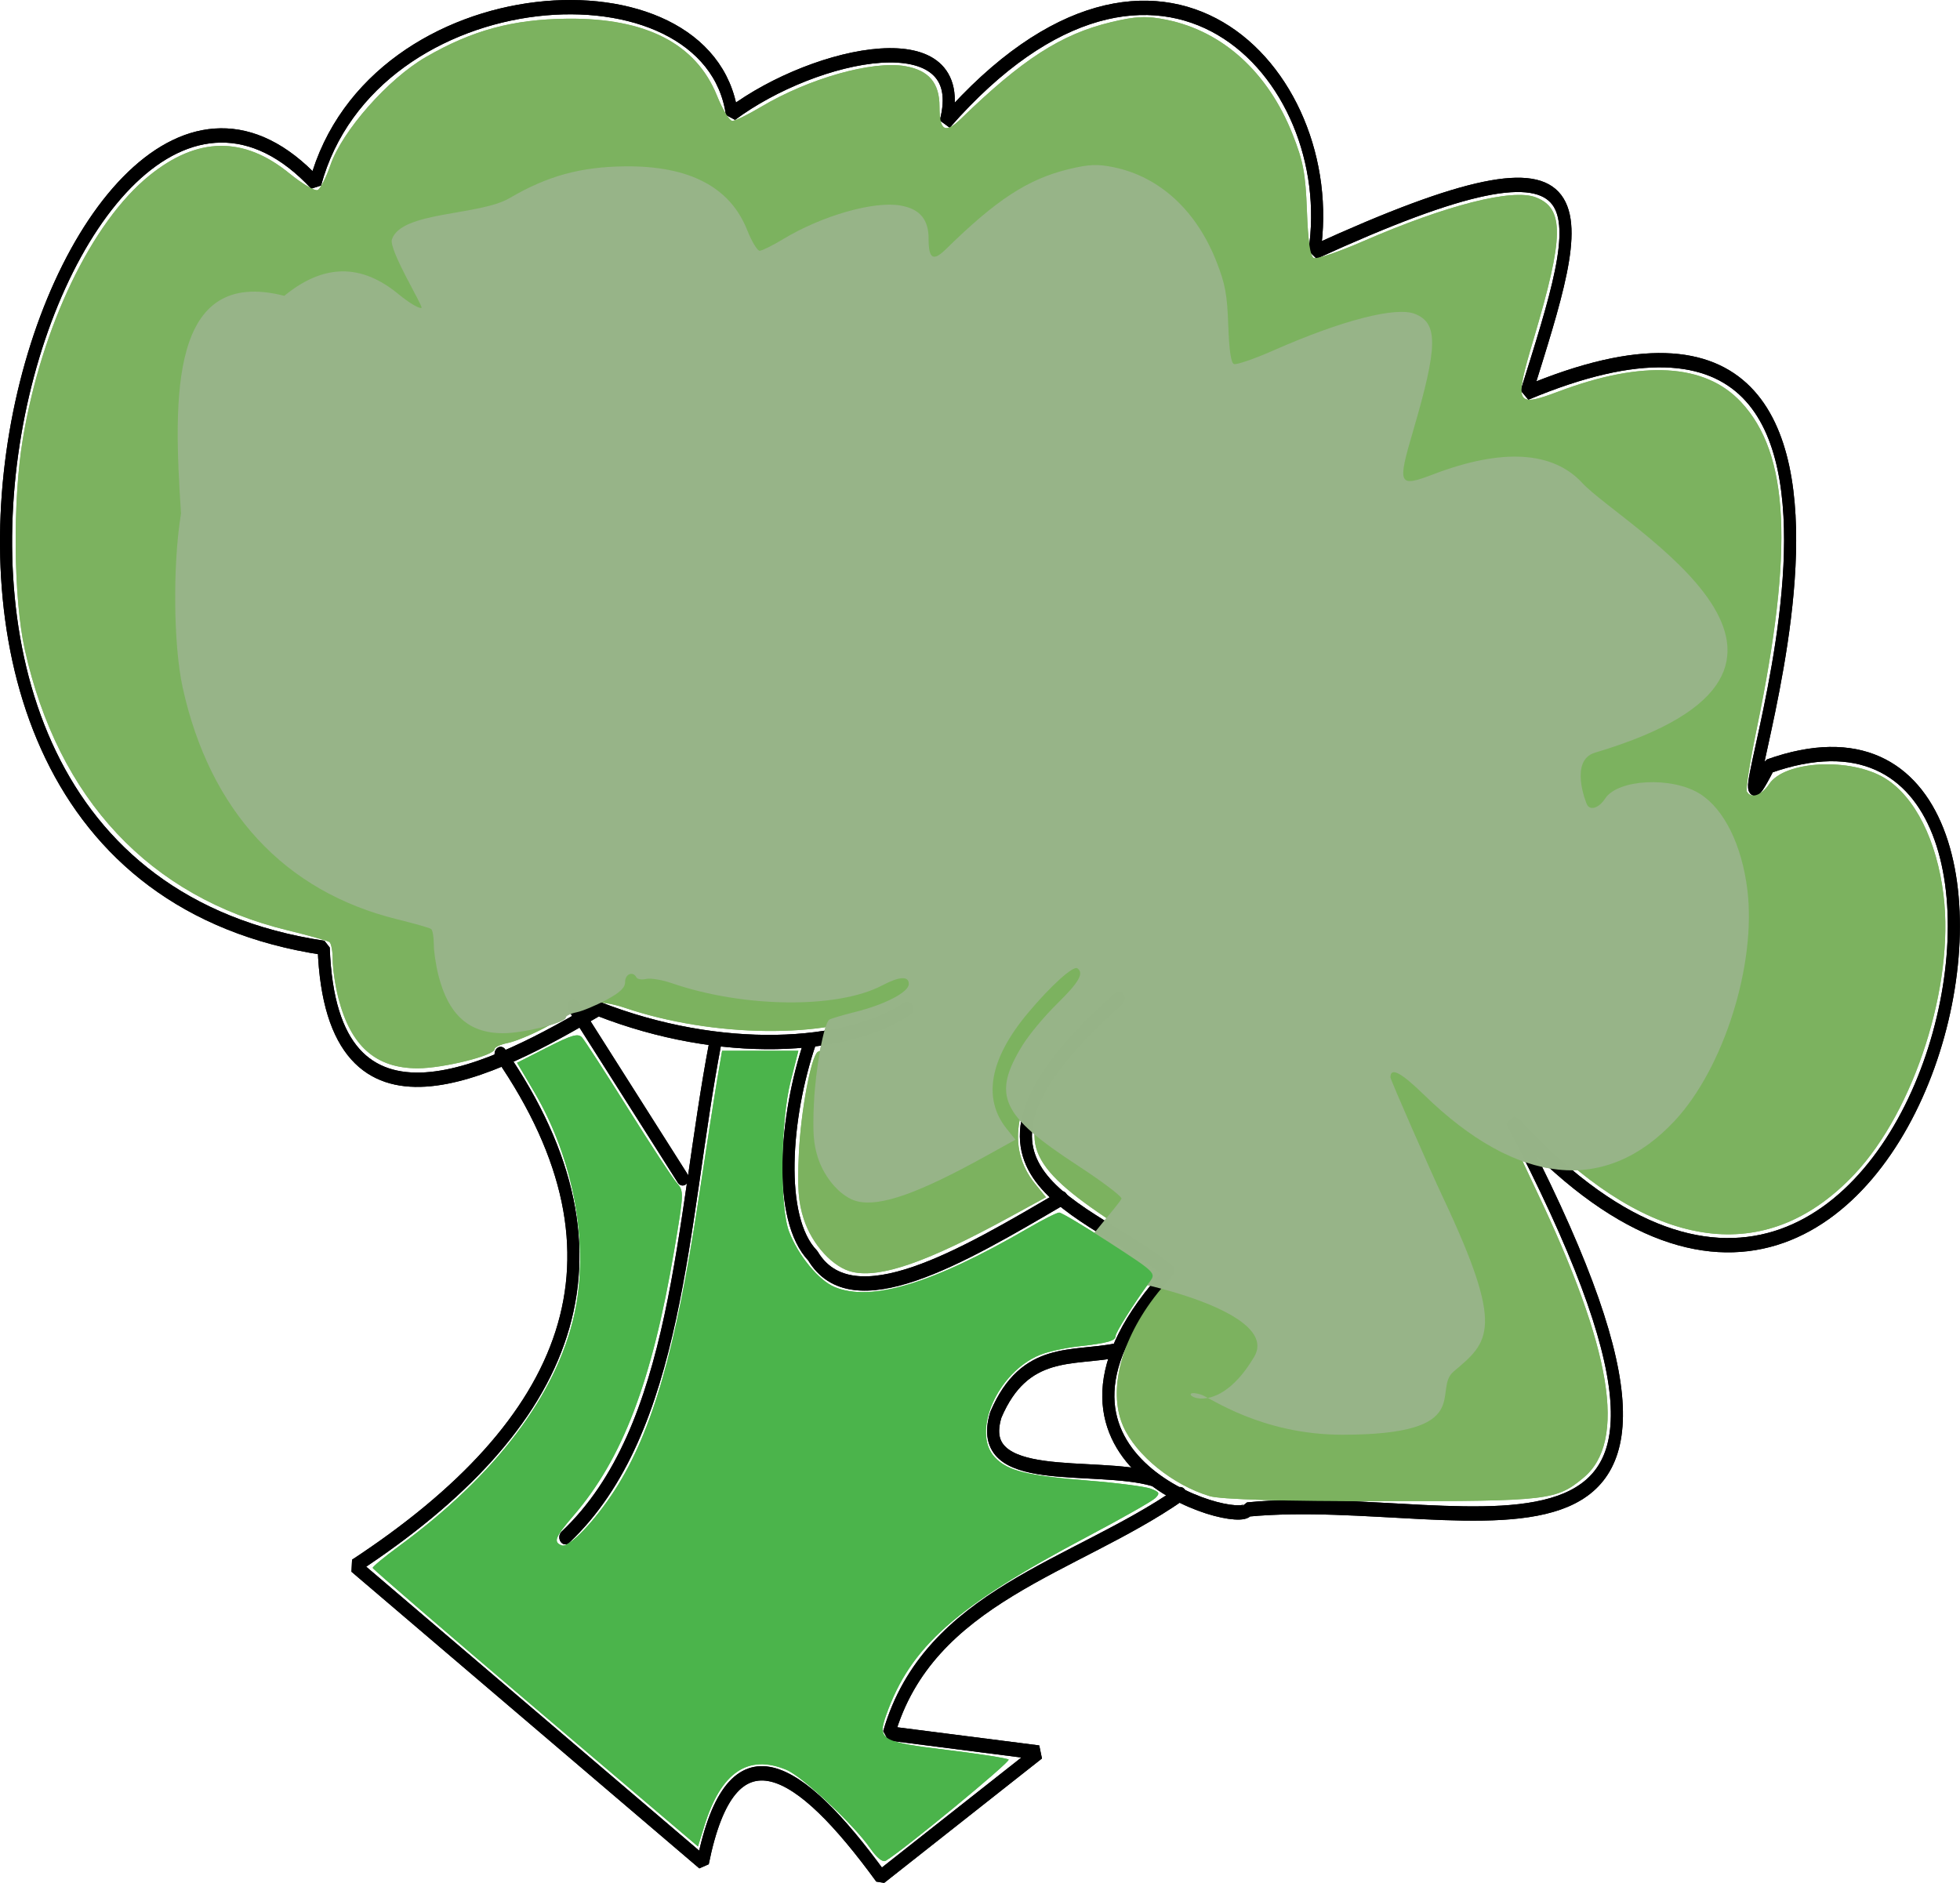
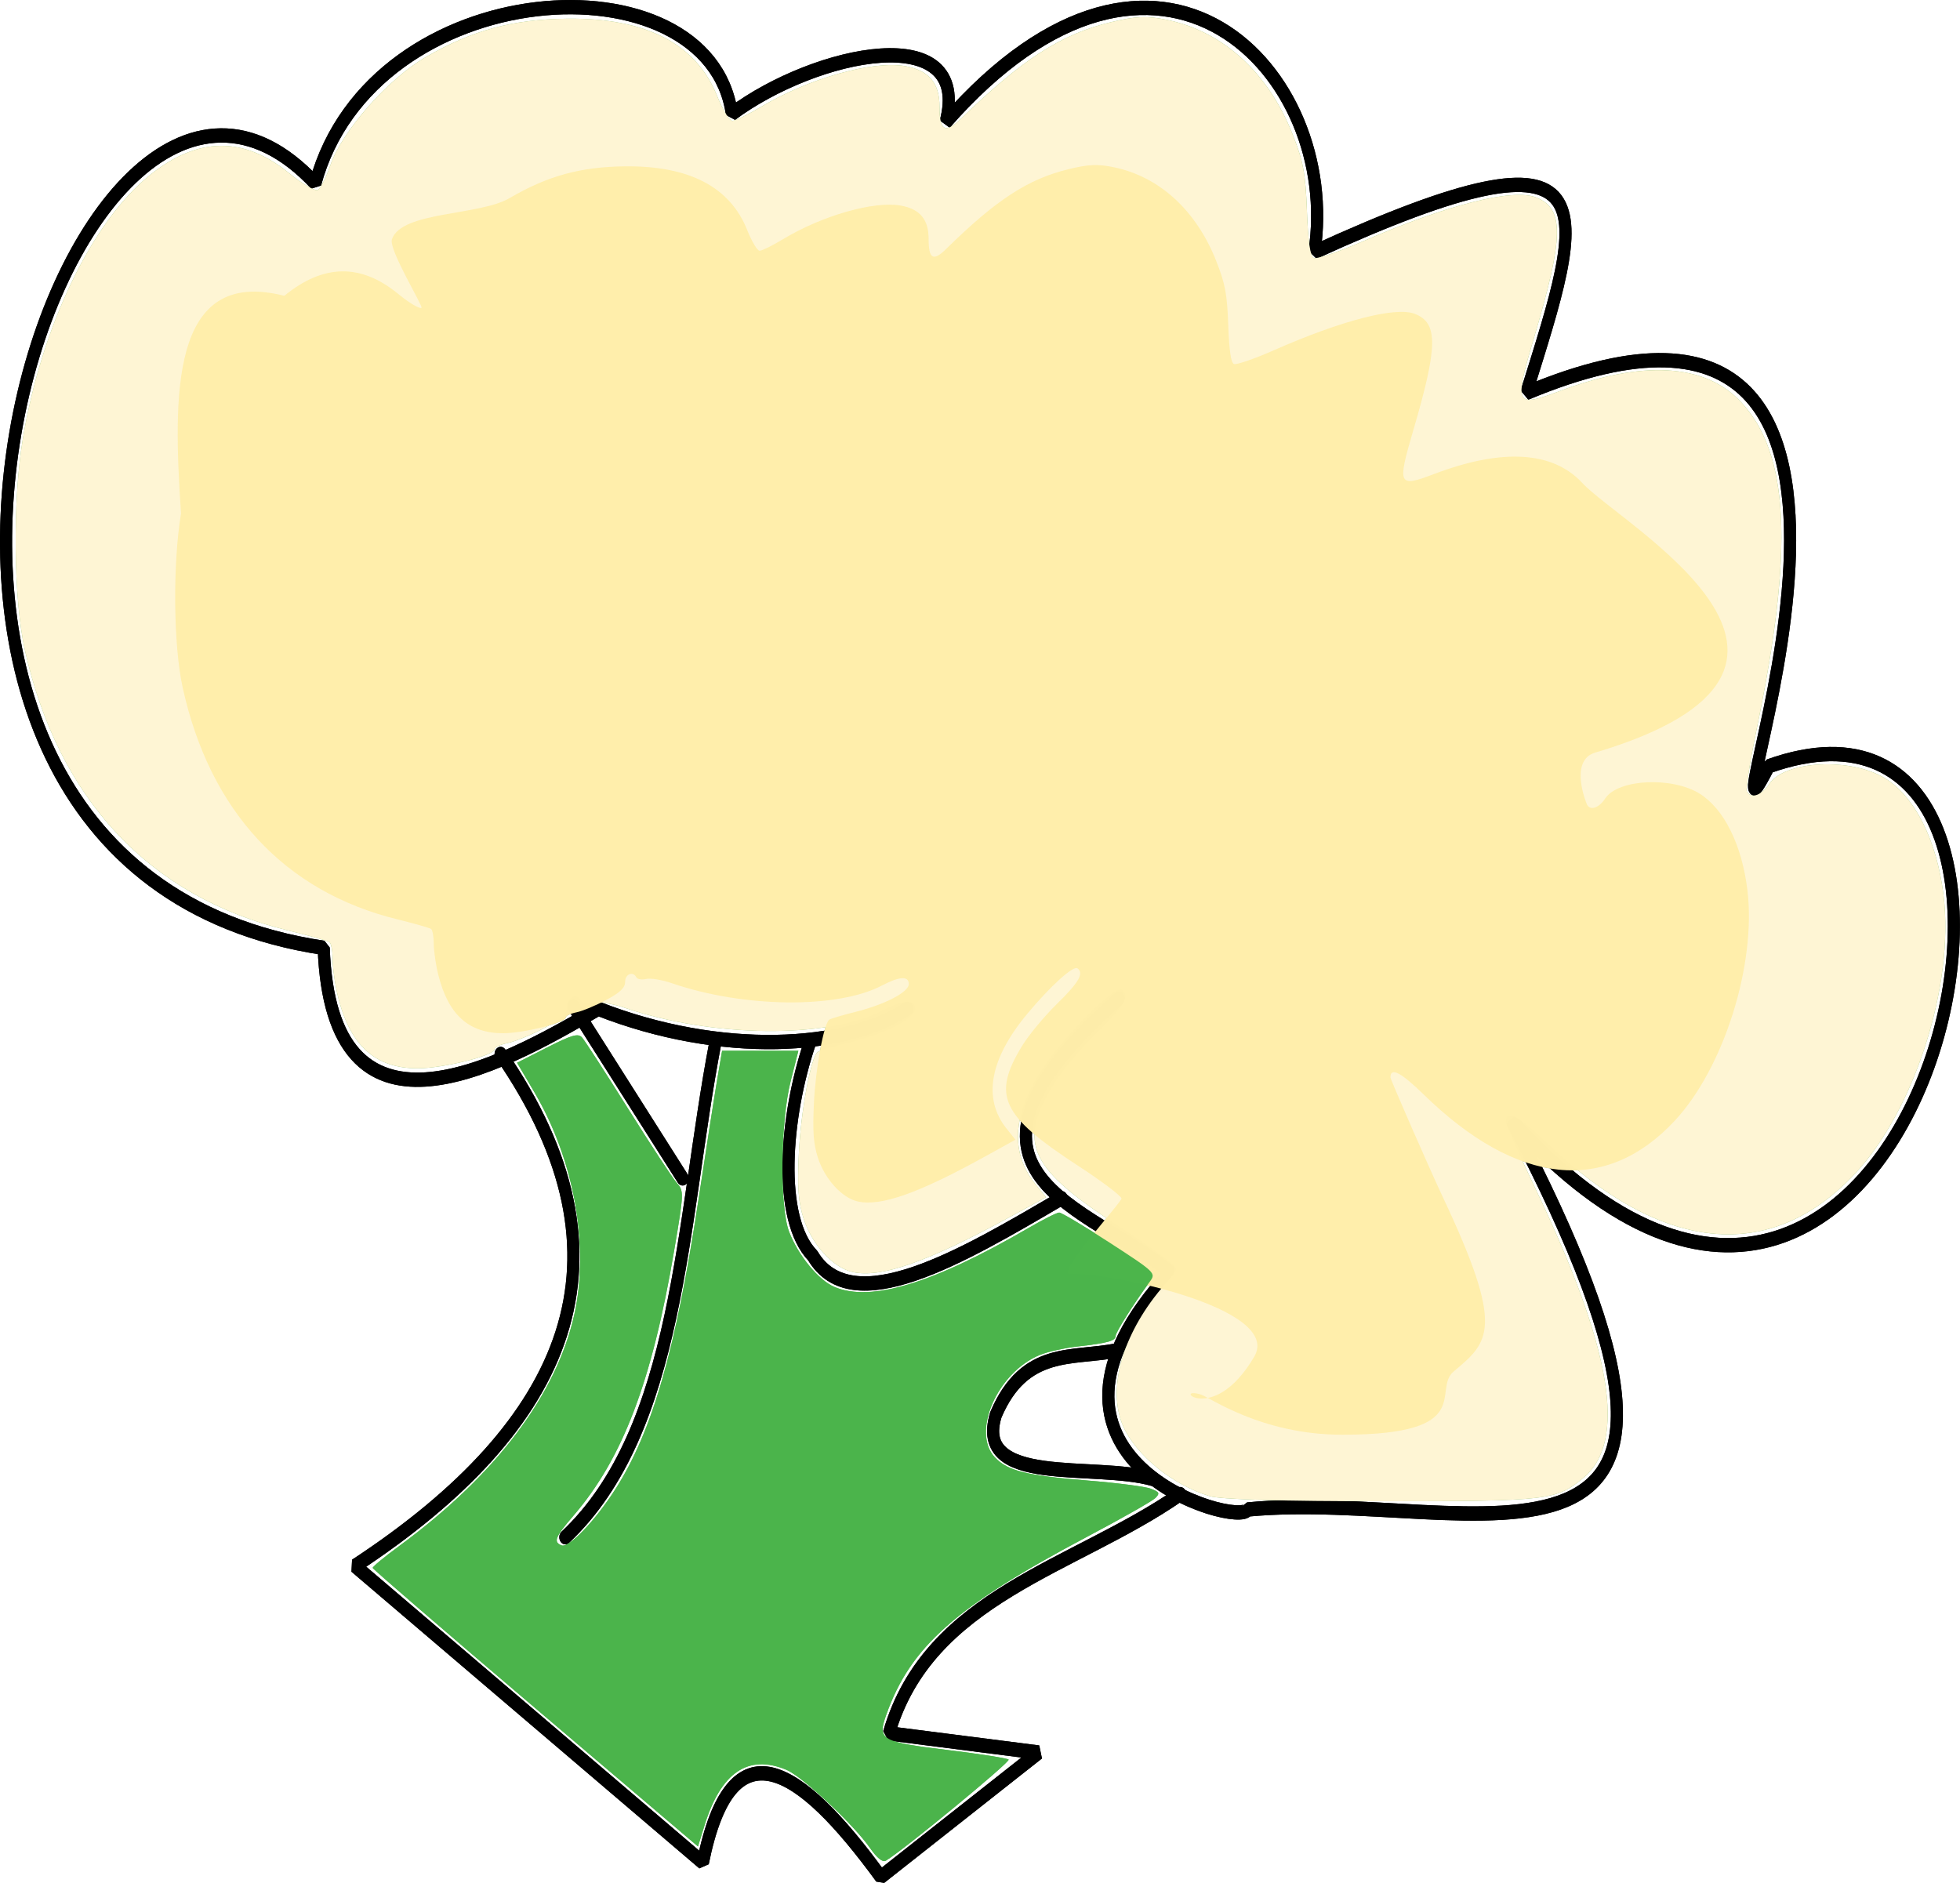
<svg xmlns="http://www.w3.org/2000/svg" width="104.516mm" height="100.413mm" viewBox="0 0 104.516 100.413" version="1.1" id="svg1">
  <defs id="defs1" />
  <g id="layer1" transform="translate(-5.600457,-51.02383)">
    <g id="g13" transform="matrix(0.3579382,0,0,0.4234376,4.254589,57.72768)">
      <g id="g17">
        <path style="opacity:0.99;fill:none;fill-opacity:1;fill-rule:nonzero;stroke:#000000;stroke-width:1.801;stroke-linecap:round;stroke-linejoin:bevel;stroke-dasharray:none;stroke-opacity:1;paint-order:fill markers stroke" d="m 138.912,111.215 c -9.012,5.095 -27.73,6.062 -46.02,-1e-5 -15.271,7.613 -39.792,18.7 -40.907,-7.67 C -31.474,92.963 13.367,-26.663 50.732,7.264 59.235,-19.29 109.412,-21.771 112.791,-1.496 c 12.44,-7.829 35.972,-12.079 31.83,1.102 31.84,-30.74 59.047,-6.258 54.956,16.308 45.404,-17.547 40.317,-5.949 31.568,17.75 68.35,-24.211 24.142,66.747 36.127,47.004 53.542,-16.107 22.797,101.7 -38.364,44.565 40.252,64.962 -5.506,46.315 -39.288,49.046 -1.238,2.35 -37.217,-6.319 -11.505,-29.828 v 0 c -11.729,-8.448 -37.428,-12.239 -7.67,-34.515 v 0" id="path4" />
        <path style="opacity:0.99;fill:none;fill-opacity:1;fill-rule:nonzero;stroke:#000000;stroke-width:1.801;stroke-linecap:round;stroke-linejoin:bevel;stroke-dasharray:none;stroke-opacity:1;paint-order:fill markers stroke" d="m 124.425,115.476 c -3.715,9.243 -4.941,22.143 0.426,26.845 5.853,8.328 22.263,0.1 37.072,-7.244" id="path5" />
        <path style="opacity:0.99;fill:none;fill-opacity:1;fill-rule:nonzero;stroke:#000000;stroke-width:1.801;stroke-linecap:round;stroke-linejoin:bevel;stroke-dasharray:none;stroke-opacity:1;paint-order:fill markers stroke" d="m 170.019,154.253 c -6.416,1.123 -13.6,-0.445 -17.897,8.096 -3.355,9.213 14.695,5.94 23.436,8.096" id="path6" />
        <path style="opacity:0.99;fill:none;fill-opacity:1;fill-rule:nonzero;stroke:#000000;stroke-width:1.801;stroke-linecap:round;stroke-linejoin:bevel;stroke-dasharray:none;stroke-opacity:1;paint-order:fill markers stroke" d="m 179.579,172.347 c -15.673,9.236 -37.454,12.779 -43.388,30.131 l 22.297,2.41 -23.502,15.668 C 122.752,206.372 112.708,200.949 108.47,218.749 L 56.646,181.387 C 88.621,163.643 99.346,142.679 78.34,116.907" id="path7" />
        <path style="opacity:0.99;fill:none;fill-opacity:1;fill-rule:nonzero;stroke:#000000;stroke-width:1.801;stroke-linecap:round;stroke-linejoin:bevel;stroke-dasharray:none;stroke-opacity:1;paint-order:fill markers stroke" d="M 87.982,177.771 C 104.958,164.239 105.224,138.175 110.278,115.702" id="path8" />
        <path style="opacity:0.99;fill:none;fill-opacity:1;fill-rule:nonzero;stroke:#000000;stroke-width:1.801;stroke-linecap:round;stroke-linejoin:bevel;stroke-dasharray:none;stroke-opacity:1;paint-order:fill markers stroke" d="m 89.187,110.881 16.271,21.694" id="path9" />
        <ellipse style="opacity:0.99;fill:none;fill-opacity:1;fill-rule:nonzero;stroke:none;stroke-width:1.801;stroke-linecap:round;stroke-linejoin:bevel;stroke-dasharray:none;stroke-opacity:1;paint-order:fill markers stroke" id="path10" ry="31.939" rx="23.201" cy="50.017" cx="38.869" />
        <path style="opacity:0.99;fill:#7cb25f;fill-opacity:1;fill-rule:nonzero;stroke:none;stroke-width:15.503;stroke-linecap:round;stroke-linejoin:bevel;stroke-dasharray:none;stroke-opacity:1;paint-order:fill markers stroke" d="m 695.294,652.322 c -20.733,-5.293 -41.397,-19.425 -48.652,-33.273 -7.879,-15.04 -3.11,-38.238 17.257,-61.09 6.432,-7.216 13.164,-12.32 12.484,-14.093 -0.666,-1.735 -14.143,-10.188 -29.951,-18.785 -53.204,-28.937 -59.634,-40.521 -38.482,-69.336 4.488,-6.114 15.329,-16.981 24.092,-24.15 15.021,-12.289 18.566,-17.455 13.939,-20.314 -2.826,-1.747 -18.571,10.139 -34.406,25.974 -26.199,26.199 -31.192,49.032 -14.527,66.427 l 6.104,6.371 -20.294,9.379 c -46.42,21.453 -72.611,29.205 -88.559,26.213 -10.96,-2.056 -22.84,-12.974 -27.556,-25.324 -3.028,-7.93 -3.621,-14.745 -2.716,-31.211 1.094,-19.891 6.807,-45.898 10.597,-48.24 0.949,-0.587 9.051,-2.594 18.003,-4.461 20.497,-4.274 36.912,-11.419 36.912,-16.066 0,-4.756 -6.433,-4.466 -18.501,0.834 -30.738,13.501 -95.604,12.907 -145.132,-1.329 -6.695,-1.924 -14.663,-3.023 -17.706,-2.441 -3.043,0.582 -6.081,0.17 -6.752,-0.914 -2.331,-3.772 -7.783,-1.943 -7.783,2.612 0,3.384 -3.429,6.116 -13.096,10.434 -7.203,3.218 -16.427,6.414 -20.498,7.102 -4.071,0.688 -7.402,2.018 -7.402,2.954 0,3.007 -28.951,9.089 -43.264,9.089 -23.649,0 -37.794,-10.618 -44.696,-33.552 -1.729,-5.745 -3.144,-13.81 -3.144,-17.921 0,-4.111 -0.828,-7.987 -1.84,-8.612 -1.012,-0.625 -11.517,-3.125 -23.345,-5.554 C 98.425,367.034 46.898,320.563 28.19,249.396 21.794,225.064 21.267,178.524 27.054,149.182 37.641,95.506 65.811,45.935 98.368,23.687 125.371,5.235 151.302,4.9 177.124,22.671 c 7.225,4.973 14.4,8.554 15.943,7.958 1.543,-0.596 4.783,-5.937 7.198,-11.87 6.629,-16.282 32.52,-41.077 53.687,-51.416 26.186,-12.79 48.936,-18.006 79.716,-18.277 44.281,-0.39 72.444,11.872 84.271,36.691 3.132,6.572 7.004,11.953 8.606,11.957 1.602,0.004 8.81,-2.969 16.018,-6.608 27.023,-13.641 62.918,-22.211 81.412,-19.438 13.226,1.983 19.231,7.971 19.231,19.176 0,11.637 3.16,13.172 12.071,5.865 34.595,-28.372 56.442,-40.27 84.413,-45.974 14.13,-2.882 20.31,-3.095 31.708,-1.094 31.51,5.531 56.853,25.064 70.592,54.405 6.038,12.895 7.317,18.667 8.103,36.559 0.64,14.587 1.858,21.601 3.885,22.379 1.623,0.623 14.053,-2.947 27.621,-7.934 47.096,-17.309 84.213,-25.289 97.394,-20.939 16.115,5.318 15.878,18.603 -1.197,67.212 -11.126,31.674 -10.402,32.942 14.325,25.09 47.066,-14.946 82.093,-13.209 102.332,5.075 27.257,24.625 29.848,69.777 8.922,155.474 -3.753,15.371 -6.275,28.837 -5.603,29.924 2.271,3.674 8.245,2.007 12.586,-3.512 8.812,-11.202 46.156,-12.732 65.349,-2.677 16.77,8.786 29.038,29.545 32.819,55.534 6.22,42.752 -16.27,102.42 -50.05,132.785 -47.656,42.839 -108.823,37.586 -173.284,-14.882 -15.92,-12.958 -23.124,-16.073 -23.124,-9.999 0,1.261 7.625,15.802 16.945,32.313 42.833,75.883 51.411,119.888 26.738,137.17 -15.252,10.683 -19.48,11.102 -112.521,11.147 -56.407,0.028 -91.708,-0.853 -97.937,-2.443 z" id="path12" transform="scale(0.2645833)" />
        <path style="opacity:0.99;fill:#97b488;fill-opacity:1;fill-rule:nonzero;stroke:none;stroke-width:3.366;stroke-linecap:round;stroke-linejoin:bevel;stroke-dasharray:none;stroke-opacity:1;paint-order:fill markers stroke" d="m 182.654,159.8 c -4.474,-1.157 1.784,4.082 7.954,-4.755 4.341,-6.217 -22.375,-10.747 -27.405,-10.43 -2.319,0.146 7.779,-9.134 7.632,-9.521 -0.144,-0.379 -3.052,-2.226 -6.463,-4.105 -11.48,-6.323 -12.868,-8.855 -8.303,-15.151 0.968,-1.336 3.308,-3.711 5.199,-5.277 3.241,-2.685 4.006,-3.814 3.008,-4.439 -0.61,-0.382 -4.007,2.216 -7.424,5.676 -5.653,5.725 -6.731,10.715 -3.135,14.516 l 1.317,1.392 -4.379,2.049 c -10.016,4.688 -15.668,6.382 -19.109,5.728 -2.365,-0.449 -4.928,-2.835 -5.946,-5.534 -0.653,-1.733 -0.781,-3.222 -0.586,-6.82 0.236,-4.347 1.469,-10.03 2.287,-10.541 0.205,-0.128 1.953,-0.567 3.885,-0.975 4.423,-0.934 7.965,-2.495 7.965,-3.511 0,-1.039 -1.388,-0.976 -3.992,0.182 -6.633,2.95 -20.629,2.82 -31.316,-0.29 -1.445,-0.42 -3.164,-0.661 -3.82,-0.533 -0.657,0.127 -1.312,0.037 -1.457,-0.2 -0.503,-0.824 -1.679,-0.425 -1.679,0.571 0,0.739 -0.74,1.336 -2.826,2.28 -1.554,0.703 -3.545,1.402 -4.423,1.552 -0.878,0.15 -1.597,0.441 -1.597,0.646 0,0.657 -6.247,1.986 -9.335,1.986 -5.103,0 -8.155,-2.32 -9.644,-7.332 -0.373,-1.255 -0.678,-3.018 -0.678,-3.916 0,-0.898 -0.179,-1.745 -0.397,-1.882 -0.218,-0.137 -2.485,-0.683 -5.037,-1.214 C 46.126,96.453 35.008,86.298 30.971,70.747 29.591,65.43 29.477,55.26 30.726,48.848 29.593,34.23 28.957,17.722 46.114,21.425 c 5.827,-4.032 11.422,-4.105 16.994,-0.222 1.559,1.087 3.107,1.869 3.44,1.739 0.333,-0.13 -4.92,-7.335 -4.399,-8.632 1.43,-3.558 12.969,-2.938 17.537,-5.197 5.65,-2.795 10.559,-3.935 17.201,-3.994 9.555,-0.085 15.632,2.594 18.184,8.018 0.676,1.436 1.511,2.612 1.857,2.613 0.346,9.89e-4 1.901,-0.649 3.456,-1.444 5.831,-2.981 13.576,-4.854 17.567,-4.248 2.854,0.433 4.15,1.742 4.15,4.19 0,2.543 0.682,2.878 2.605,1.282 7.465,-6.2 12.179,-8.8 18.214,-10.046 3.049,-0.63 4.382,-0.676 6.842,-0.239 6.799,1.209 12.268,5.477 15.232,11.889 1.303,2.818 1.579,4.079 1.748,7.989 0.138,3.188 0.401,4.72 0.838,4.89 0.35,0.136 3.032,-0.644 5.96,-1.734 10.162,-3.782 18.171,-5.526 21.015,-4.576 3.477,1.162 3.426,4.065 -0.258,14.687 -2.401,6.921 -2.245,7.198 3.091,5.483 10.156,-3.266 17.714,-2.886 22.081,1.109 5.881,5.381 44.443,23.279 1.925,33.974 -3.887,0.978 -1.354,6.301 -1.209,6.539 0.49,0.803 1.779,0.439 2.716,-0.767 1.901,-2.448 9.959,-2.782 14.101,-0.585 3.619,1.92 6.266,6.456 7.082,12.135 1.342,9.342 -3.511,22.381 -10.8,29.016 -10.283,9.361 -23.482,8.213 -37.391,-3.252 -3.435,-2.832 -4.99,-3.512 -4.99,-2.185 0,0.276 5.812,11.504 7.823,15.112 9.242,16.582 6.927,18.147 1.603,21.924 -3.291,2.334 3.535,7.961 -16.541,7.971 -12.171,0.005 -19.788,-4.715 -21.132,-5.062 z" id="path12-6" />
        <path style="opacity:0.99;fill:none;fill-opacity:1;fill-rule:nonzero;stroke:none;stroke-width:1.473;stroke-linecap:round;stroke-linejoin:bevel;stroke-dasharray:none;stroke-opacity:1;paint-order:fill markers stroke" d="m 196.534,565.362 c -3.297,-4.758 -13.639,-14.441 -16.861,-15.787 -7.728,-3.229 -13.204,0.489 -16.524,11.219 l -1.308,4.226 -32.752,-27.849 c -18.014,-15.317 -32.777,-28.051 -32.807,-28.298 -0.03,-0.247 2.35,-2.214 5.288,-4.371 19.496,-14.315 31.743,-30.509 35.356,-46.752 3.079,-13.84 -0.053,-31.171 -8.103,-44.839 l -3.45,-5.857 6.069,-3.084 c 4.978,-2.529 6.242,-2.891 7.029,-2.013 0.528,0.589 4.705,7.05 9.283,14.357 4.577,7.308 8.994,14.041 9.815,14.962 1.455,1.634 1.442,1.973 -0.54,13.672 -4.468,26.373 -10.38,41.914 -20.338,53.457 -3.661,4.244 -4.06,5.265 -2.318,5.933 1.457,0.559 6.778,-5.009 10.806,-11.308 7.46,-11.667 12.173,-28.057 16.733,-58.195 1.575,-10.408 3.296,-21.46 3.826,-24.56 l 0.963,-5.637 h 7.686 7.686 l -1.535,6.039 c -2.087,8.212 -2.269,25.429 -0.322,30.471 1.844,4.777 5.958,9.772 9.143,11.103 7.398,3.091 19.817,-0.684 39.071,-11.876 2.956,-1.718 5.749,-3.124 6.207,-3.124 0.458,0 5.047,2.736 10.197,6.08 9.217,5.984 9.345,6.108 8.067,7.851 -3.238,4.418 -6.896,10.22 -6.896,10.938 0,0.994 -1.577,1.431 -7.65,2.119 -2.657,0.301 -6.1,1.075 -7.65,1.719 -8.535,3.55 -13.793,15.561 -9.03,20.631 2.563,2.728 6.399,3.687 18.695,4.673 5.856,0.47 11.575,1.207 12.709,1.638 1.777,0.676 1.904,0.939 0.916,1.907 -0.63,0.618 -6.763,4.097 -13.627,7.731 -26.531,14.046 -35.738,22.208 -40.603,35.996 -1.766,5.005 -1.042,5.416 12.419,7.049 6.422,0.779 11.938,1.643 12.259,1.922 0.477,0.414 -21.331,18.375 -24.748,20.382 -0.639,0.376 -1.783,-0.538 -3.16,-2.526 z" id="path16" transform="matrix(0.7391872,0,0,0.6248461,-11.88638,-136.331)" />
        <path style="opacity:0.99;fill:#4bb44b;fill-opacity:1;fill-rule:nonzero;stroke:none;stroke-width:1.473;stroke-linecap:round;stroke-linejoin:bevel;stroke-dasharray:none;stroke-opacity:1;paint-order:fill markers stroke" d="m 196.534,565.362 c -3.297,-4.758 -13.639,-14.441 -16.861,-15.787 -7.728,-3.229 -13.204,0.489 -16.524,11.219 l -1.308,4.226 -32.752,-27.849 c -18.014,-15.317 -32.777,-28.051 -32.807,-28.298 -0.03,-0.247 2.35,-2.214 5.288,-4.371 19.496,-14.315 31.743,-30.509 35.356,-46.752 3.079,-13.84 -0.053,-31.171 -8.103,-44.839 l -3.45,-5.857 6.069,-3.084 c 4.978,-2.529 6.242,-2.891 7.029,-2.013 0.528,0.589 4.705,7.05 9.283,14.357 4.577,7.308 8.994,14.041 9.815,14.962 1.455,1.634 1.442,1.973 -0.54,13.672 -4.468,26.373 -10.38,41.914 -20.338,53.457 -3.661,4.244 -4.06,5.265 -2.318,5.933 1.457,0.559 6.778,-5.009 10.806,-11.308 7.46,-11.667 12.173,-28.057 16.733,-58.195 1.575,-10.408 3.296,-21.46 3.826,-24.56 l 0.963,-5.637 h 7.686 7.686 l -1.535,6.039 c -2.087,8.212 -2.269,25.429 -0.322,30.471 1.844,4.777 5.958,9.772 9.143,11.103 7.398,3.091 19.817,-0.684 39.071,-11.876 2.956,-1.718 5.749,-3.124 6.207,-3.124 0.458,0 5.047,2.736 10.197,6.08 9.217,5.984 9.345,6.108 8.067,7.851 -3.238,4.418 -6.896,10.22 -6.896,10.938 0,0.994 -1.577,1.431 -7.65,2.119 -2.657,0.301 -6.1,1.075 -7.65,1.719 -8.535,3.55 -13.793,15.561 -9.03,20.631 2.563,2.728 6.399,3.687 18.695,4.673 5.856,0.47 11.575,1.207 12.709,1.638 1.777,0.676 1.904,0.939 0.916,1.907 -0.63,0.618 -6.763,4.097 -13.627,7.731 -26.531,14.046 -35.738,22.208 -40.603,35.996 -1.766,5.005 -1.042,5.416 12.419,7.049 6.422,0.779 11.938,1.643 12.259,1.922 0.477,0.414 -21.331,18.375 -24.748,20.382 -0.639,0.376 -1.783,-0.538 -3.16,-2.526 z" id="path17" transform="matrix(0.7391872,0,0,0.6248461,-11.88638,-136.331)" />
      </g>
      <g id="g20">
        <path style="opacity:0.99;fill:none;fill-opacity:1;fill-rule:nonzero;stroke:#000000;stroke-width:1.801;stroke-linecap:round;stroke-linejoin:bevel;stroke-dasharray:none;stroke-opacity:1;paint-order:fill markers stroke" d="m 138.912,111.215 c -9.012,5.095 -27.73,6.062 -46.02,-1e-5 -15.271,7.613 -39.792,18.7 -40.907,-7.67 C -31.474,92.963 13.367,-26.663 50.732,7.264 59.235,-19.29 109.412,-21.771 112.791,-1.496 c 12.44,-7.829 35.972,-12.079 31.83,1.102 31.84,-30.74 59.047,-6.258 54.956,16.308 45.404,-17.547 40.317,-5.949 31.568,17.75 68.35,-24.211 24.142,66.747 36.127,47.004 53.542,-16.107 22.797,101.7 -38.364,44.565 40.252,64.962 -5.506,46.315 -39.288,49.046 -1.238,2.35 -37.217,-6.319 -11.505,-29.828 v 0 c -11.729,-8.448 -37.428,-12.239 -7.67,-34.515 v 0" id="path1" />
        <path style="opacity:0.99;fill:none;fill-opacity:1;fill-rule:nonzero;stroke:#000000;stroke-width:1.801;stroke-linecap:round;stroke-linejoin:bevel;stroke-dasharray:none;stroke-opacity:1;paint-order:fill markers stroke" d="m 124.425,115.476 c -3.715,9.243 -4.941,22.143 0.426,26.845 5.853,8.328 22.263,0.1 37.072,-7.244" id="path2" />
        <path style="opacity:0.99;fill:none;fill-opacity:1;fill-rule:nonzero;stroke:#000000;stroke-width:1.801;stroke-linecap:round;stroke-linejoin:bevel;stroke-dasharray:none;stroke-opacity:1;paint-order:fill markers stroke" d="m 170.019,154.253 c -6.416,1.123 -13.6,-0.445 -17.897,8.096 -3.355,9.213 14.695,5.94 23.436,8.096" id="path3" />
        <path style="opacity:0.99;fill:none;fill-opacity:1;fill-rule:nonzero;stroke:#000000;stroke-width:1.801;stroke-linecap:round;stroke-linejoin:bevel;stroke-dasharray:none;stroke-opacity:1;paint-order:fill markers stroke" d="m 179.579,172.347 c -15.673,9.236 -37.454,12.779 -43.388,30.131 l 22.297,2.41 -23.502,15.668 C 122.752,206.372 112.708,200.949 108.47,218.749 L 56.646,181.387 C 88.621,163.643 99.346,142.679 78.34,116.907" id="path11" />
        <path style="opacity:0.99;fill:none;fill-opacity:1;fill-rule:nonzero;stroke:#000000;stroke-width:1.801;stroke-linecap:round;stroke-linejoin:bevel;stroke-dasharray:none;stroke-opacity:1;paint-order:fill markers stroke" d="M 87.982,177.771 C 104.958,164.239 105.224,138.175 110.278,115.702" id="path13" />
        <path style="opacity:0.99;fill:none;fill-opacity:1;fill-rule:nonzero;stroke:#000000;stroke-width:1.801;stroke-linecap:round;stroke-linejoin:bevel;stroke-dasharray:none;stroke-opacity:1;paint-order:fill markers stroke" d="m 89.187,110.881 16.271,21.694" id="path14" />
        <ellipse style="opacity:0.99;fill:none;fill-opacity:1;fill-rule:nonzero;stroke:none;stroke-width:1.801;stroke-linecap:round;stroke-linejoin:bevel;stroke-dasharray:none;stroke-opacity:1;paint-order:fill markers stroke" id="ellipse14" ry="31.939" rx="23.201" cy="50.017" cx="38.869" />
-         <path style="opacity:0.99;fill:#7cb25f;fill-opacity:1;fill-rule:nonzero;stroke:none;stroke-width:15.503;stroke-linecap:round;stroke-linejoin:bevel;stroke-dasharray:none;stroke-opacity:1;paint-order:fill markers stroke" d="m 695.294,652.322 c -20.733,-5.293 -41.397,-19.425 -48.652,-33.273 -7.879,-15.04 -3.11,-38.238 17.257,-61.09 6.432,-7.216 13.164,-12.32 12.484,-14.093 -0.666,-1.735 -14.143,-10.188 -29.951,-18.785 -53.204,-28.937 -59.634,-40.521 -38.482,-69.336 4.488,-6.114 15.329,-16.981 24.092,-24.15 15.021,-12.289 18.566,-17.455 13.939,-20.314 -2.826,-1.747 -18.571,10.139 -34.406,25.974 -26.199,26.199 -31.192,49.032 -14.527,66.427 l 6.104,6.371 -20.294,9.379 c -46.42,21.453 -72.611,29.205 -88.559,26.213 -10.96,-2.056 -22.84,-12.974 -27.556,-25.324 -3.028,-7.93 -3.621,-14.745 -2.716,-31.211 1.094,-19.891 6.807,-45.898 10.597,-48.24 0.949,-0.587 9.051,-2.594 18.003,-4.461 20.497,-4.274 36.912,-11.419 36.912,-16.066 0,-4.756 -6.433,-4.466 -18.501,0.834 -30.738,13.501 -95.604,12.907 -145.132,-1.329 -6.695,-1.924 -14.663,-3.023 -17.706,-2.441 -3.043,0.582 -6.081,0.17 -6.752,-0.914 -2.331,-3.772 -7.783,-1.943 -7.783,2.612 0,3.384 -3.429,6.116 -13.096,10.434 -7.203,3.218 -16.427,6.414 -20.498,7.102 -4.071,0.688 -7.402,2.018 -7.402,2.954 0,3.007 -28.951,9.089 -43.264,9.089 -23.649,0 -37.794,-10.618 -44.696,-33.552 -1.729,-5.745 -3.144,-13.81 -3.144,-17.921 0,-4.111 -0.828,-7.987 -1.84,-8.612 -1.012,-0.625 -11.517,-3.125 -23.345,-5.554 C 98.425,367.034 46.898,320.563 28.19,249.396 21.794,225.064 21.267,178.524 27.054,149.182 37.641,95.506 65.811,45.935 98.368,23.687 125.371,5.235 151.302,4.9 177.124,22.671 c 7.225,4.973 14.4,8.554 15.943,7.958 1.543,-0.596 4.783,-5.937 7.198,-11.87 6.629,-16.282 32.52,-41.077 53.687,-51.416 26.186,-12.79 48.936,-18.006 79.716,-18.277 44.281,-0.39 72.444,11.872 84.271,36.691 3.132,6.572 7.004,11.953 8.606,11.957 1.602,0.004 8.81,-2.969 16.018,-6.608 27.023,-13.641 62.918,-22.211 81.412,-19.438 13.226,1.983 19.231,7.971 19.231,19.176 0,11.637 3.16,13.172 12.071,5.865 34.595,-28.372 56.442,-40.27 84.413,-45.974 14.13,-2.882 20.31,-3.095 31.708,-1.094 31.51,5.531 56.853,25.064 70.592,54.405 6.038,12.895 7.317,18.667 8.103,36.559 0.64,14.587 1.858,21.601 3.885,22.379 1.623,0.623 14.053,-2.947 27.621,-7.934 47.096,-17.309 84.213,-25.289 97.394,-20.939 16.115,5.318 15.878,18.603 -1.197,67.212 -11.126,31.674 -10.402,32.942 14.325,25.09 47.066,-14.946 82.093,-13.209 102.332,5.075 27.257,24.625 29.848,69.777 8.922,155.474 -3.753,15.371 -6.275,28.837 -5.603,29.924 2.271,3.674 8.245,2.007 12.586,-3.512 8.812,-11.202 46.156,-12.732 65.349,-2.677 16.77,8.786 29.038,29.545 32.819,55.534 6.22,42.752 -16.27,102.42 -50.05,132.785 -47.656,42.839 -108.823,37.586 -173.284,-14.882 -15.92,-12.958 -23.124,-16.073 -23.124,-9.999 0,1.261 7.625,15.802 16.945,32.313 42.833,75.883 51.411,119.888 26.738,137.17 -15.252,10.683 -19.48,11.102 -112.521,11.147 -56.407,0.028 -91.708,-0.853 -97.937,-2.443 z" id="path15" transform="scale(0.2645833)" />
-         <path style="opacity:0.99;fill:#97b488;fill-opacity:1;fill-rule:nonzero;stroke:none;stroke-width:3.366;stroke-linecap:round;stroke-linejoin:bevel;stroke-dasharray:none;stroke-opacity:1;paint-order:fill markers stroke" d="m 182.654,159.8 c -4.474,-1.157 1.784,4.082 7.954,-4.755 4.341,-6.217 -22.375,-10.747 -27.405,-10.43 -2.319,0.146 7.779,-9.134 7.632,-9.521 -0.144,-0.379 -3.052,-2.226 -6.463,-4.105 -11.48,-6.323 -12.868,-8.855 -8.303,-15.151 0.968,-1.336 3.308,-3.711 5.199,-5.277 3.241,-2.685 4.006,-3.814 3.008,-4.439 -0.61,-0.382 -4.007,2.216 -7.424,5.676 -5.653,5.725 -6.731,10.715 -3.135,14.516 l 1.317,1.392 -4.379,2.049 c -10.016,4.688 -15.668,6.382 -19.109,5.728 -2.365,-0.449 -4.928,-2.835 -5.946,-5.534 -0.653,-1.733 -0.781,-3.222 -0.586,-6.82 0.236,-4.347 1.469,-10.03 2.287,-10.541 0.205,-0.128 1.953,-0.567 3.885,-0.975 4.423,-0.934 7.965,-2.495 7.965,-3.511 0,-1.039 -1.388,-0.976 -3.992,0.182 -6.633,2.95 -20.629,2.82 -31.316,-0.29 -1.445,-0.42 -3.164,-0.661 -3.82,-0.533 -0.657,0.127 -1.312,0.037 -1.457,-0.2 -0.503,-0.824 -1.679,-0.425 -1.679,0.571 0,0.739 -0.74,1.336 -2.826,2.28 -1.554,0.703 -3.545,1.402 -4.423,1.552 -0.878,0.15 -1.597,0.441 -1.597,0.646 0,0.657 -6.247,1.986 -9.335,1.986 -5.103,0 -8.155,-2.32 -9.644,-7.332 -0.373,-1.255 -0.678,-3.018 -0.678,-3.916 0,-0.898 -0.179,-1.745 -0.397,-1.882 -0.218,-0.137 -2.485,-0.683 -5.037,-1.214 C 46.126,96.453 35.008,86.298 30.971,70.747 29.591,65.43 29.477,55.26 30.726,48.848 29.593,34.23 28.957,17.722 46.114,21.425 c 5.827,-4.032 11.422,-4.105 16.994,-0.222 1.559,1.087 3.107,1.869 3.44,1.739 0.333,-0.13 -4.92,-7.335 -4.399,-8.632 1.43,-3.558 12.969,-2.938 17.537,-5.197 5.65,-2.795 10.559,-3.935 17.201,-3.994 9.555,-0.085 15.632,2.594 18.184,8.018 0.676,1.436 1.511,2.612 1.857,2.613 0.346,9.89e-4 1.901,-0.649 3.456,-1.444 5.831,-2.981 13.576,-4.854 17.567,-4.248 2.854,0.433 4.15,1.742 4.15,4.19 0,2.543 0.682,2.878 2.605,1.282 7.465,-6.2 12.179,-8.8 18.214,-10.046 3.049,-0.63 4.382,-0.676 6.842,-0.239 6.799,1.209 12.268,5.477 15.232,11.889 1.303,2.818 1.579,4.079 1.748,7.989 0.138,3.188 0.401,4.72 0.838,4.89 0.35,0.136 3.032,-0.644 5.96,-1.734 10.162,-3.782 18.171,-5.526 21.015,-4.576 3.477,1.162 3.426,4.065 -0.258,14.687 -2.401,6.921 -2.245,7.198 3.091,5.483 10.156,-3.266 17.714,-2.886 22.081,1.109 5.881,5.381 44.443,23.279 1.925,33.974 -3.887,0.978 -1.354,6.301 -1.209,6.539 0.49,0.803 1.779,0.439 2.716,-0.767 1.901,-2.448 9.959,-2.782 14.101,-0.585 3.619,1.92 6.266,6.456 7.082,12.135 1.342,9.342 -3.511,22.381 -10.8,29.016 -10.283,9.361 -23.482,8.213 -37.391,-3.252 -3.435,-2.832 -4.99,-3.512 -4.99,-2.185 0,0.276 5.812,11.504 7.823,15.112 9.242,16.582 6.927,18.147 1.603,21.924 -3.291,2.334 3.535,7.961 -16.541,7.971 -12.171,0.005 -19.788,-4.715 -21.132,-5.062 z" id="path18" />
+         <path style="opacity:0.99;fill:#fff6d5;fill-opacity:1;fill-rule:nonzero;stroke:none;stroke-width:15.503;stroke-linecap:round;stroke-linejoin:bevel;stroke-dasharray:none;stroke-opacity:1;paint-order:fill markers stroke" d="m 695.294,652.322 c -20.733,-5.293 -41.397,-19.425 -48.652,-33.273 -7.879,-15.04 -3.11,-38.238 17.257,-61.09 6.432,-7.216 13.164,-12.32 12.484,-14.093 -0.666,-1.735 -14.143,-10.188 -29.951,-18.785 -53.204,-28.937 -59.634,-40.521 -38.482,-69.336 4.488,-6.114 15.329,-16.981 24.092,-24.15 15.021,-12.289 18.566,-17.455 13.939,-20.314 -2.826,-1.747 -18.571,10.139 -34.406,25.974 -26.199,26.199 -31.192,49.032 -14.527,66.427 l 6.104,6.371 -20.294,9.379 c -46.42,21.453 -72.611,29.205 -88.559,26.213 -10.96,-2.056 -22.84,-12.974 -27.556,-25.324 -3.028,-7.93 -3.621,-14.745 -2.716,-31.211 1.094,-19.891 6.807,-45.898 10.597,-48.24 0.949,-0.587 9.051,-2.594 18.003,-4.461 20.497,-4.274 36.912,-11.419 36.912,-16.066 0,-4.756 -6.433,-4.466 -18.501,0.834 -30.738,13.501 -95.604,12.907 -145.132,-1.329 -6.695,-1.924 -14.663,-3.023 -17.706,-2.441 -3.043,0.582 -6.081,0.17 -6.752,-0.914 -2.331,-3.772 -7.783,-1.943 -7.783,2.612 0,3.384 -3.429,6.116 -13.096,10.434 -7.203,3.218 -16.427,6.414 -20.498,7.102 -4.071,0.688 -7.402,2.018 -7.402,2.954 0,3.007 -28.951,9.089 -43.264,9.089 -23.649,0 -37.794,-10.618 -44.696,-33.552 -1.729,-5.745 -3.144,-13.81 -3.144,-17.921 0,-4.111 -0.828,-7.987 -1.84,-8.612 -1.012,-0.625 -11.517,-3.125 -23.345,-5.554 C 98.425,367.034 46.898,320.563 28.19,249.396 21.794,225.064 21.267,178.524 27.054,149.182 37.641,95.506 65.811,45.935 98.368,23.687 125.371,5.235 151.302,4.9 177.124,22.671 c 7.225,4.973 14.4,8.554 15.943,7.958 1.543,-0.596 4.783,-5.937 7.198,-11.87 6.629,-16.282 32.52,-41.077 53.687,-51.416 26.186,-12.79 48.936,-18.006 79.716,-18.277 44.281,-0.39 72.444,11.872 84.271,36.691 3.132,6.572 7.004,11.953 8.606,11.957 1.602,0.004 8.81,-2.969 16.018,-6.608 27.023,-13.641 62.918,-22.211 81.412,-19.438 13.226,1.983 19.231,7.971 19.231,19.176 0,11.637 3.16,13.172 12.071,5.865 34.595,-28.372 56.442,-40.27 84.413,-45.974 14.13,-2.882 20.31,-3.095 31.708,-1.094 31.51,5.531 56.853,25.064 70.592,54.405 6.038,12.895 7.317,18.667 8.103,36.559 0.64,14.587 1.858,21.601 3.885,22.379 1.623,0.623 14.053,-2.947 27.621,-7.934 47.096,-17.309 84.213,-25.289 97.394,-20.939 16.115,5.318 15.878,18.603 -1.197,67.212 -11.126,31.674 -10.402,32.942 14.325,25.09 47.066,-14.946 82.093,-13.209 102.332,5.075 27.257,24.625 29.848,69.777 8.922,155.474 -3.753,15.371 -6.275,28.837 -5.603,29.924 2.271,3.674 8.245,2.007 12.586,-3.512 8.812,-11.202 46.156,-12.732 65.349,-2.677 16.77,8.786 29.038,29.545 32.819,55.534 6.22,42.752 -16.27,102.42 -50.05,132.785 -47.656,42.839 -108.823,37.586 -173.284,-14.882 -15.92,-12.958 -23.124,-16.073 -23.124,-9.999 0,1.261 7.625,15.802 16.945,32.313 42.833,75.883 51.411,119.888 26.738,137.17 -15.252,10.683 -19.48,11.102 -112.521,11.147 -56.407,0.028 -91.708,-0.853 -97.937,-2.443 z" id="path15" transform="scale(0.2645833)" />
+         <path style="opacity:0.99;fill:#ffeeaa;fill-opacity:1;fill-rule:nonzero;stroke:none;stroke-width:3.366;stroke-linecap:round;stroke-linejoin:bevel;stroke-dasharray:none;stroke-opacity:1;paint-order:fill markers stroke" d="m 182.654,159.8 c -4.474,-1.157 1.784,4.082 7.954,-4.755 4.341,-6.217 -22.375,-10.747 -27.405,-10.43 -2.319,0.146 7.779,-9.134 7.632,-9.521 -0.144,-0.379 -3.052,-2.226 -6.463,-4.105 -11.48,-6.323 -12.868,-8.855 -8.303,-15.151 0.968,-1.336 3.308,-3.711 5.199,-5.277 3.241,-2.685 4.006,-3.814 3.008,-4.439 -0.61,-0.382 -4.007,2.216 -7.424,5.676 -5.653,5.725 -6.731,10.715 -3.135,14.516 l 1.317,1.392 -4.379,2.049 c -10.016,4.688 -15.668,6.382 -19.109,5.728 -2.365,-0.449 -4.928,-2.835 -5.946,-5.534 -0.653,-1.733 -0.781,-3.222 -0.586,-6.82 0.236,-4.347 1.469,-10.03 2.287,-10.541 0.205,-0.128 1.953,-0.567 3.885,-0.975 4.423,-0.934 7.965,-2.495 7.965,-3.511 0,-1.039 -1.388,-0.976 -3.992,0.182 -6.633,2.95 -20.629,2.82 -31.316,-0.29 -1.445,-0.42 -3.164,-0.661 -3.82,-0.533 -0.657,0.127 -1.312,0.037 -1.457,-0.2 -0.503,-0.824 -1.679,-0.425 -1.679,0.571 0,0.739 -0.74,1.336 -2.826,2.28 -1.554,0.703 -3.545,1.402 -4.423,1.552 -0.878,0.15 -1.597,0.441 -1.597,0.646 0,0.657 -6.247,1.986 -9.335,1.986 -5.103,0 -8.155,-2.32 -9.644,-7.332 -0.373,-1.255 -0.678,-3.018 -0.678,-3.916 0,-0.898 -0.179,-1.745 -0.397,-1.882 -0.218,-0.137 -2.485,-0.683 -5.037,-1.214 C 46.126,96.453 35.008,86.298 30.971,70.747 29.591,65.43 29.477,55.26 30.726,48.848 29.593,34.23 28.957,17.722 46.114,21.425 c 5.827,-4.032 11.422,-4.105 16.994,-0.222 1.559,1.087 3.107,1.869 3.44,1.739 0.333,-0.13 -4.92,-7.335 -4.399,-8.632 1.43,-3.558 12.969,-2.938 17.537,-5.197 5.65,-2.795 10.559,-3.935 17.201,-3.994 9.555,-0.085 15.632,2.594 18.184,8.018 0.676,1.436 1.511,2.612 1.857,2.613 0.346,9.89e-4 1.901,-0.649 3.456,-1.444 5.831,-2.981 13.576,-4.854 17.567,-4.248 2.854,0.433 4.15,1.742 4.15,4.19 0,2.543 0.682,2.878 2.605,1.282 7.465,-6.2 12.179,-8.8 18.214,-10.046 3.049,-0.63 4.382,-0.676 6.842,-0.239 6.799,1.209 12.268,5.477 15.232,11.889 1.303,2.818 1.579,4.079 1.748,7.989 0.138,3.188 0.401,4.72 0.838,4.89 0.35,0.136 3.032,-0.644 5.96,-1.734 10.162,-3.782 18.171,-5.526 21.015,-4.576 3.477,1.162 3.426,4.065 -0.258,14.687 -2.401,6.921 -2.245,7.198 3.091,5.483 10.156,-3.266 17.714,-2.886 22.081,1.109 5.881,5.381 44.443,23.279 1.925,33.974 -3.887,0.978 -1.354,6.301 -1.209,6.539 0.49,0.803 1.779,0.439 2.716,-0.767 1.901,-2.448 9.959,-2.782 14.101,-0.585 3.619,1.92 6.266,6.456 7.082,12.135 1.342,9.342 -3.511,22.381 -10.8,29.016 -10.283,9.361 -23.482,8.213 -37.391,-3.252 -3.435,-2.832 -4.99,-3.512 -4.99,-2.185 0,0.276 5.812,11.504 7.823,15.112 9.242,16.582 6.927,18.147 1.603,21.924 -3.291,2.334 3.535,7.961 -16.541,7.971 -12.171,0.005 -19.788,-4.715 -21.132,-5.062 z" id="path18" />
        <path style="opacity:0.99;fill:none;fill-opacity:1;fill-rule:nonzero;stroke:none;stroke-width:1.473;stroke-linecap:round;stroke-linejoin:bevel;stroke-dasharray:none;stroke-opacity:1;paint-order:fill markers stroke" d="m 196.534,565.362 c -3.297,-4.758 -13.639,-14.441 -16.861,-15.787 -7.728,-3.229 -13.204,0.489 -16.524,11.219 l -1.308,4.226 -32.752,-27.849 c -18.014,-15.317 -32.777,-28.051 -32.807,-28.298 -0.03,-0.247 2.35,-2.214 5.288,-4.371 19.496,-14.315 31.743,-30.509 35.356,-46.752 3.079,-13.84 -0.053,-31.171 -8.103,-44.839 l -3.45,-5.857 6.069,-3.084 c 4.978,-2.529 6.242,-2.891 7.029,-2.013 0.528,0.589 4.705,7.05 9.283,14.357 4.577,7.308 8.994,14.041 9.815,14.962 1.455,1.634 1.442,1.973 -0.54,13.672 -4.468,26.373 -10.38,41.914 -20.338,53.457 -3.661,4.244 -4.06,5.265 -2.318,5.933 1.457,0.559 6.778,-5.009 10.806,-11.308 7.46,-11.667 12.173,-28.057 16.733,-58.195 1.575,-10.408 3.296,-21.46 3.826,-24.56 l 0.963,-5.637 h 7.686 7.686 l -1.535,6.039 c -2.087,8.212 -2.269,25.429 -0.322,30.471 1.844,4.777 5.958,9.772 9.143,11.103 7.398,3.091 19.817,-0.684 39.071,-11.876 2.956,-1.718 5.749,-3.124 6.207,-3.124 0.458,0 5.047,2.736 10.197,6.08 9.217,5.984 9.345,6.108 8.067,7.851 -3.238,4.418 -6.896,10.22 -6.896,10.938 0,0.994 -1.577,1.431 -7.65,2.119 -2.657,0.301 -6.1,1.075 -7.65,1.719 -8.535,3.55 -13.793,15.561 -9.03,20.631 2.563,2.728 6.399,3.687 18.695,4.673 5.856,0.47 11.575,1.207 12.709,1.638 1.777,0.676 1.904,0.939 0.916,1.907 -0.63,0.618 -6.763,4.097 -13.627,7.731 -26.531,14.046 -35.738,22.208 -40.603,35.996 -1.766,5.005 -1.042,5.416 12.419,7.049 6.422,0.779 11.938,1.643 12.259,1.922 0.477,0.414 -21.331,18.375 -24.748,20.382 -0.639,0.376 -1.783,-0.538 -3.16,-2.526 z" id="path19" transform="matrix(0.7391872,0,0,0.6248461,-11.88638,-136.331)" />
        <path style="opacity:0.99;fill:#4bb44b;fill-opacity:1;fill-rule:nonzero;stroke:none;stroke-width:1.473;stroke-linecap:round;stroke-linejoin:bevel;stroke-dasharray:none;stroke-opacity:1;paint-order:fill markers stroke" d="m 196.534,565.362 c -3.297,-4.758 -13.639,-14.441 -16.861,-15.787 -7.728,-3.229 -13.204,0.489 -16.524,11.219 l -1.308,4.226 -32.752,-27.849 c -18.014,-15.317 -32.777,-28.051 -32.807,-28.298 -0.03,-0.247 2.35,-2.214 5.288,-4.371 19.496,-14.315 31.743,-30.509 35.356,-46.752 3.079,-13.84 -0.053,-31.171 -8.103,-44.839 l -3.45,-5.857 6.069,-3.084 c 4.978,-2.529 6.242,-2.891 7.029,-2.013 0.528,0.589 4.705,7.05 9.283,14.357 4.577,7.308 8.994,14.041 9.815,14.962 1.455,1.634 1.442,1.973 -0.54,13.672 -4.468,26.373 -10.38,41.914 -20.338,53.457 -3.661,4.244 -4.06,5.265 -2.318,5.933 1.457,0.559 6.778,-5.009 10.806,-11.308 7.46,-11.667 12.173,-28.057 16.733,-58.195 1.575,-10.408 3.296,-21.46 3.826,-24.56 l 0.963,-5.637 h 7.686 7.686 l -1.535,6.039 c -2.087,8.212 -2.269,25.429 -0.322,30.471 1.844,4.777 5.958,9.772 9.143,11.103 7.398,3.091 19.817,-0.684 39.071,-11.876 2.956,-1.718 5.749,-3.124 6.207,-3.124 0.458,0 5.047,2.736 10.197,6.08 9.217,5.984 9.345,6.108 8.067,7.851 -3.238,4.418 -6.896,10.22 -6.896,10.938 0,0.994 -1.577,1.431 -7.65,2.119 -2.657,0.301 -6.1,1.075 -7.65,1.719 -8.535,3.55 -13.793,15.561 -9.03,20.631 2.563,2.728 6.399,3.687 18.695,4.673 5.856,0.47 11.575,1.207 12.709,1.638 1.777,0.676 1.904,0.939 0.916,1.907 -0.63,0.618 -6.763,4.097 -13.627,7.731 -26.531,14.046 -35.738,22.208 -40.603,35.996 -1.766,5.005 -1.042,5.416 12.419,7.049 6.422,0.779 11.938,1.643 12.259,1.922 0.477,0.414 -21.331,18.375 -24.748,20.382 -0.639,0.376 -1.783,-0.538 -3.16,-2.526 z" id="path20" transform="matrix(0.7391872,0,0,0.6248461,-11.88638,-136.331)" />
      </g>
    </g>
  </g>
</svg>
